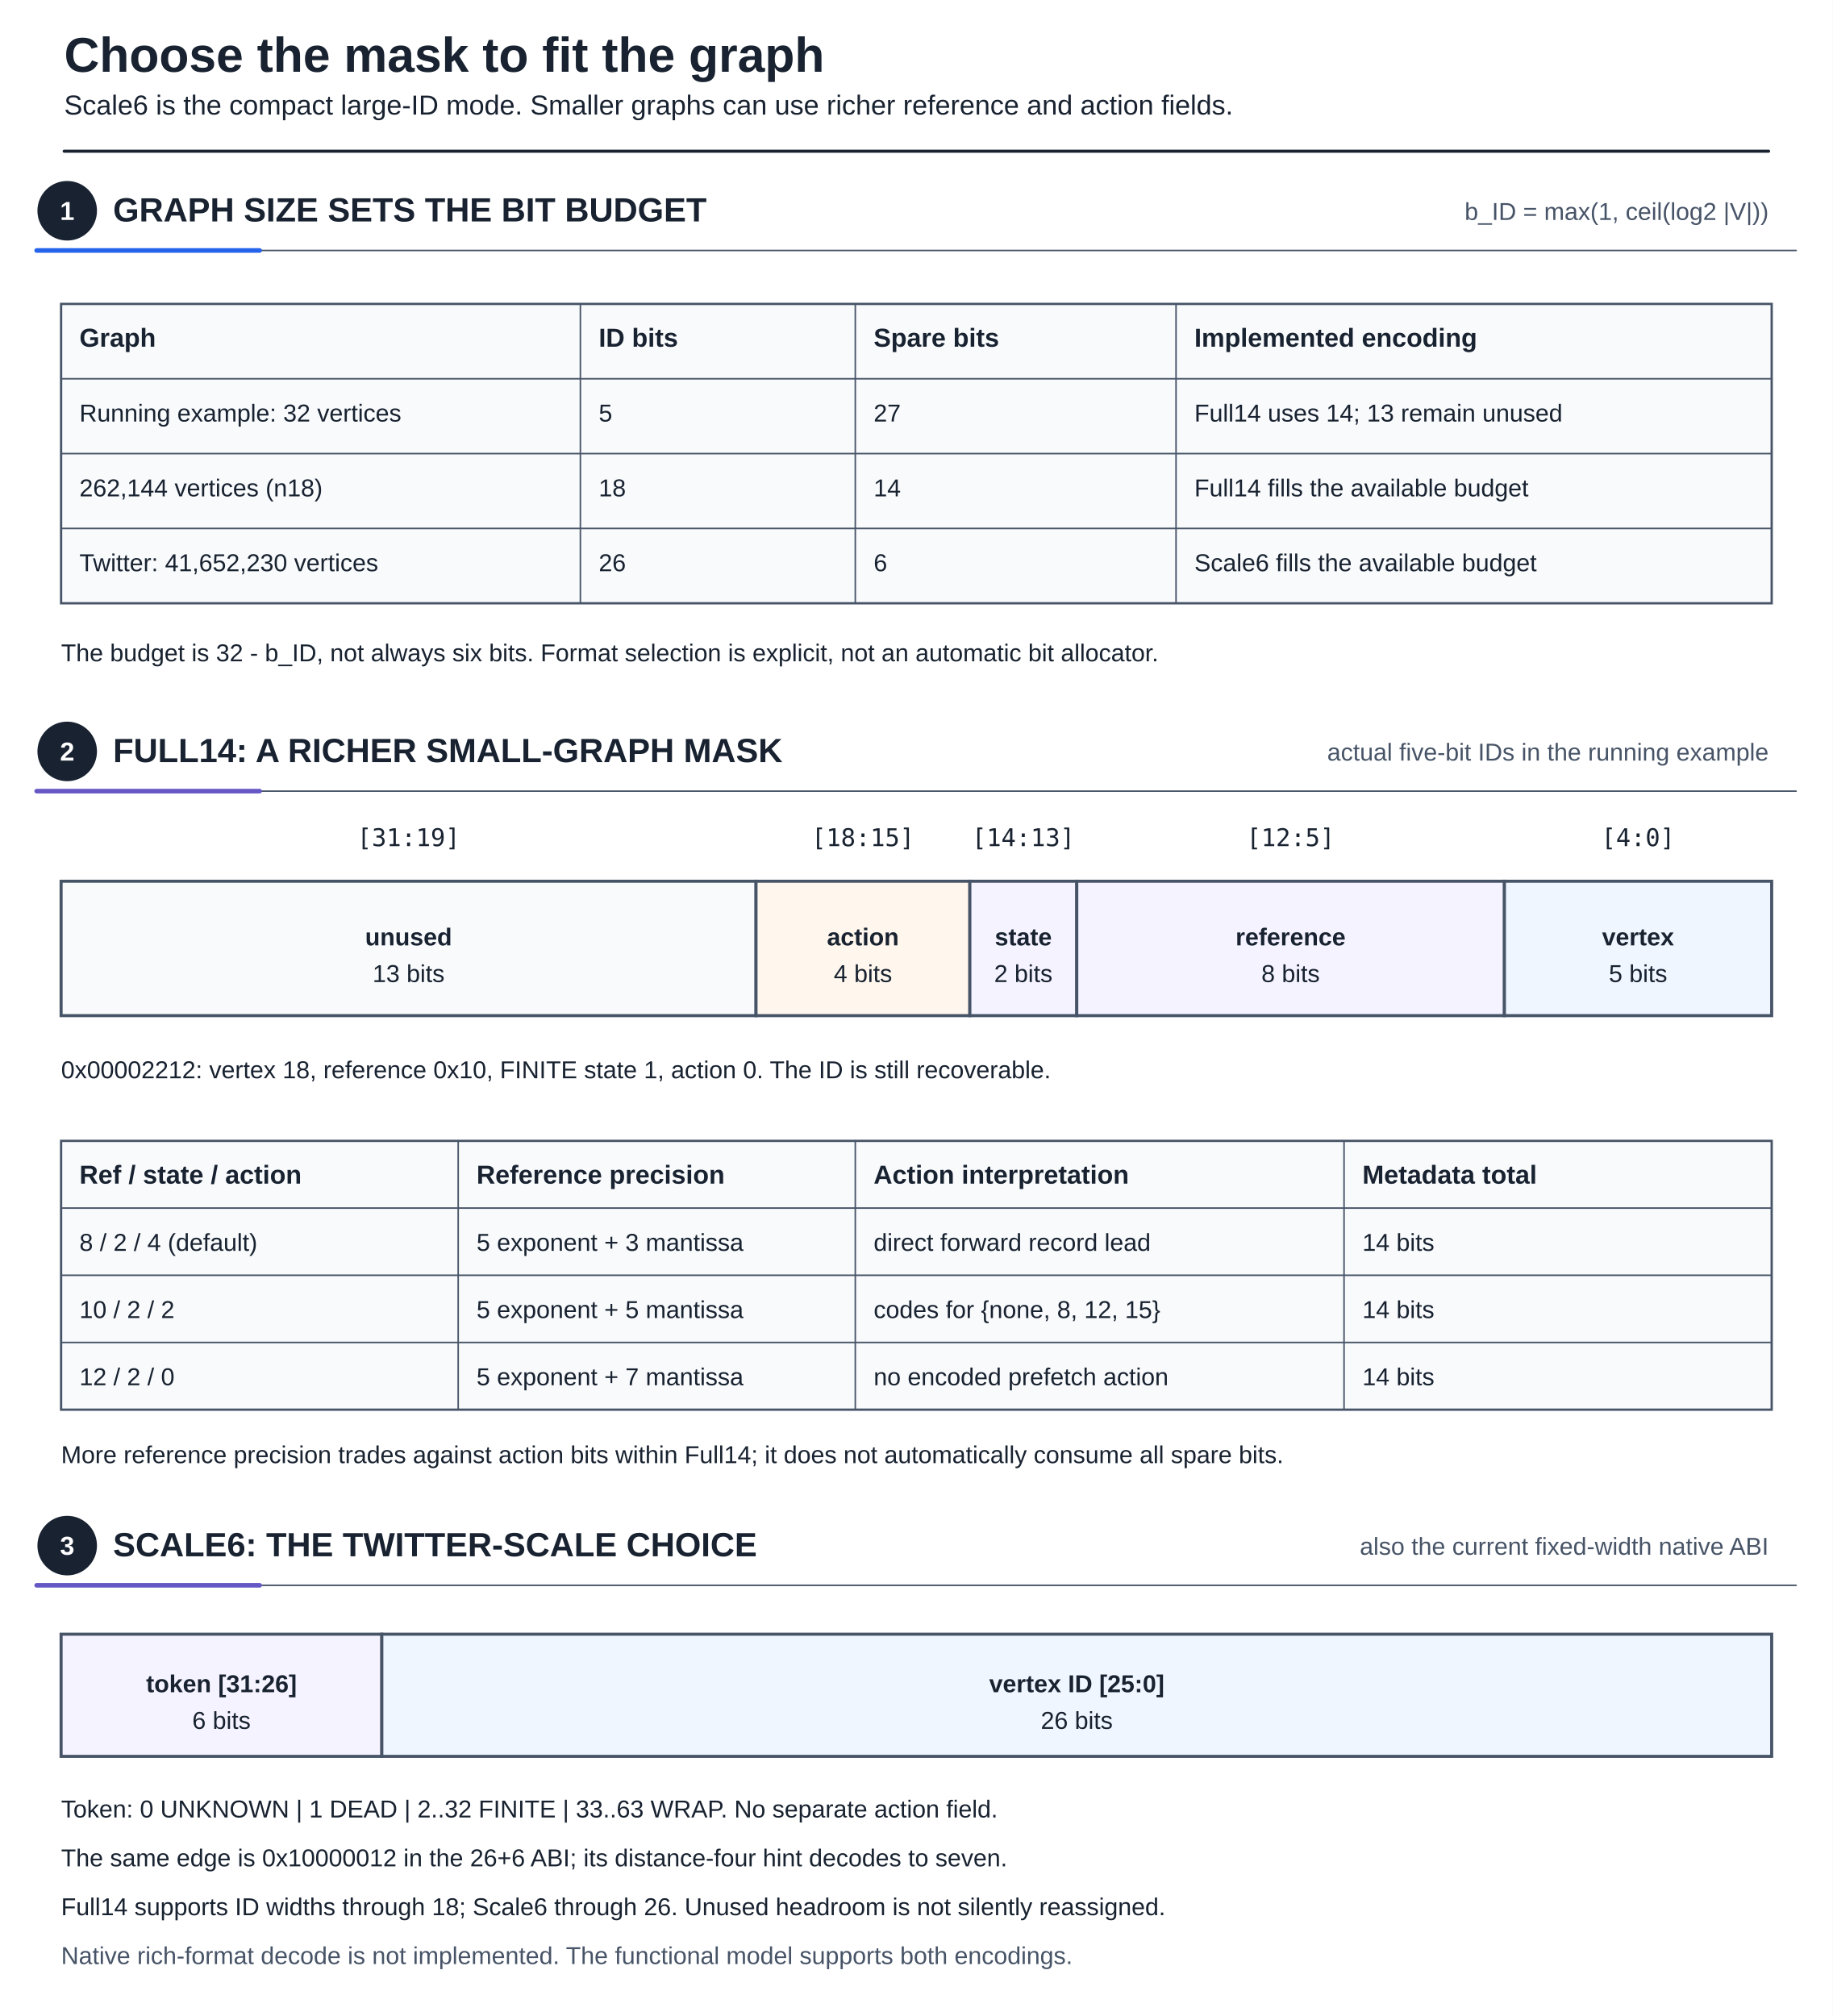
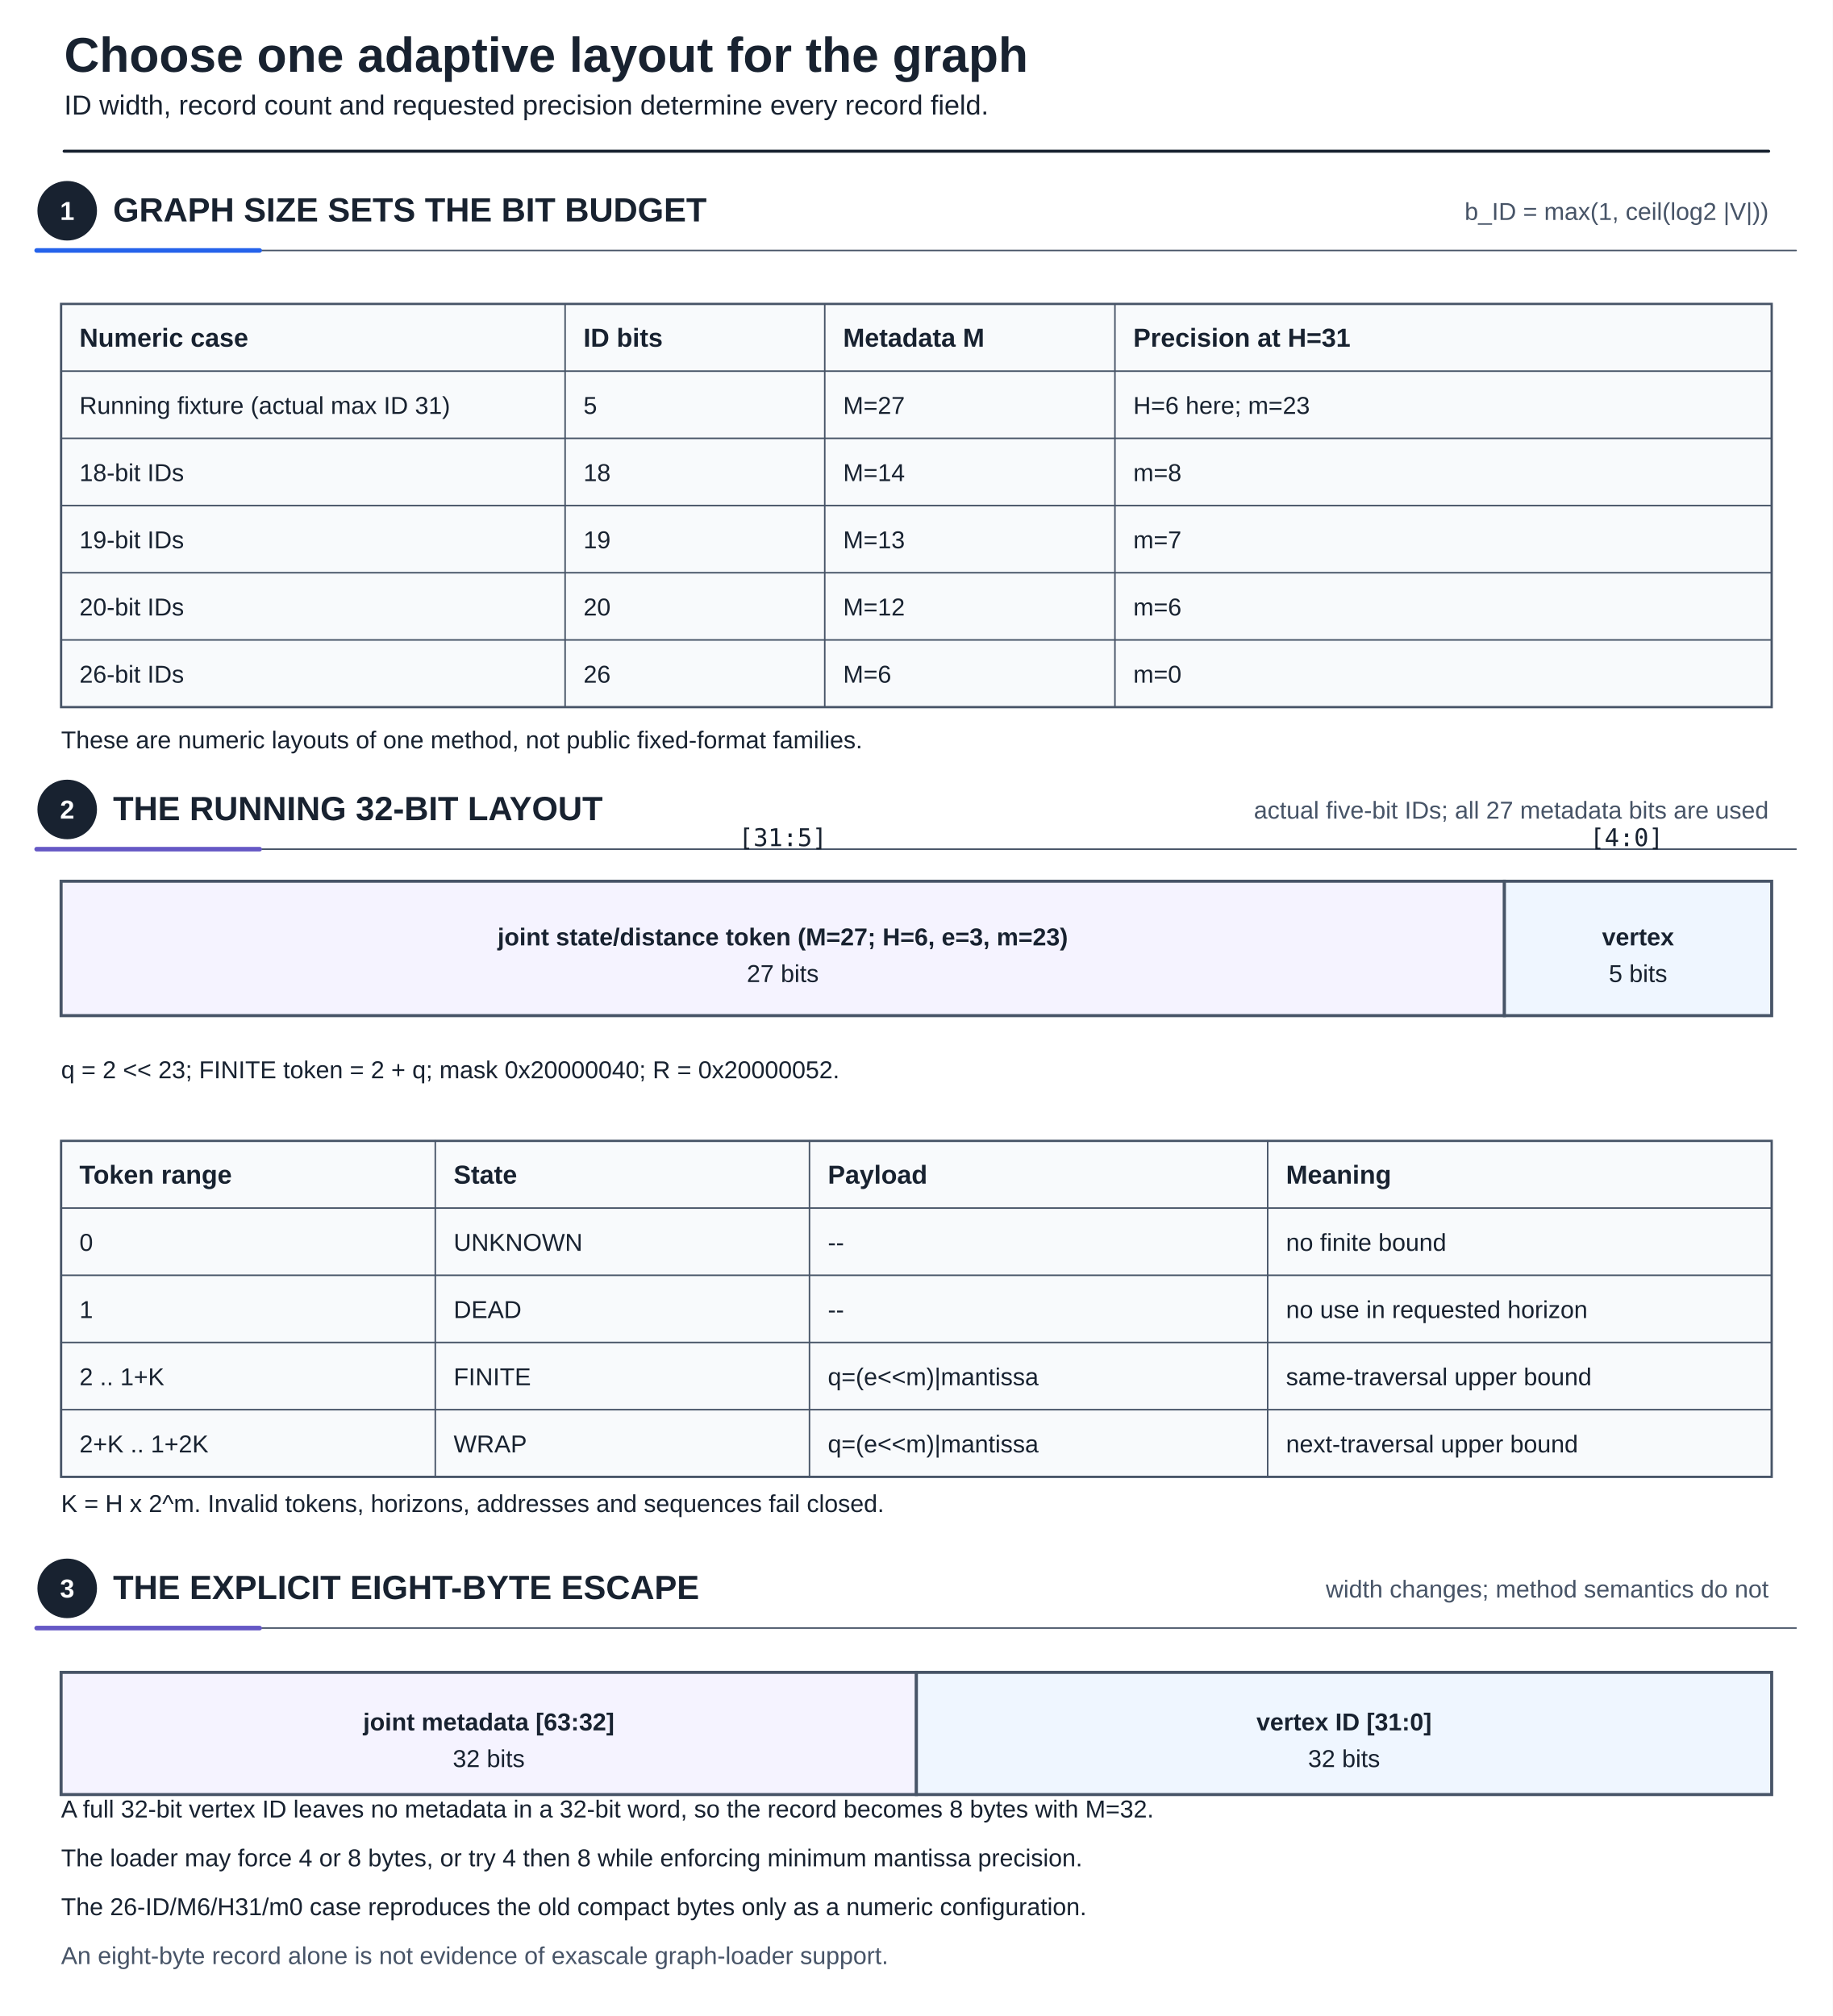
<svg xmlns="http://www.w3.org/2000/svg" width="1200" height="1320" viewBox="0 0 1200 1320" role="img" aria-labelledby="title desc" fill="#182230" data-figure-schema="ecg-public/v1">
  <defs>
    <marker id="arrow-blue" viewBox="0 0 10 8" markerWidth="11" markerHeight="8" refX="10" refY="4" orient="auto" markerUnits="userSpaceOnUse">
      <path d="M0 0 L10 4 L0 8 Z" fill="#2563EB" />
    </marker>
    <marker id="arrow-green" viewBox="0 0 10 8" markerWidth="11" markerHeight="8" refX="10" refY="4" orient="auto" markerUnits="userSpaceOnUse">
      <path d="M0 0 L10 4 L0 8 Z" fill="#0F8A72" />
    </marker>
    <marker id="arrow-amber" viewBox="0 0 10 8" markerWidth="11" markerHeight="8" refX="10" refY="4" orient="auto" markerUnits="userSpaceOnUse">
      <path d="M0 0 L10 4 L0 8 Z" fill="#C56A13" />
    </marker>
    <marker id="arrow-red" viewBox="0 0 10 8" markerWidth="11" markerHeight="8" refX="10" refY="4" orient="auto" markerUnits="userSpaceOnUse">
      <path d="M0 0 L10 4 L0 8 Z" fill="#C63C4A" />
    </marker>
    <marker id="arrow-purple" viewBox="0 0 10 8" markerWidth="11" markerHeight="8" refX="10" refY="4" orient="auto" markerUnits="userSpaceOnUse">
      <path d="M0 0 L10 4 L0 8 Z" fill="#6558C5" />
    </marker>
    <marker id="arrow-gray" viewBox="0 0 10 8" markerWidth="11" markerHeight="8" refX="10" refY="4" orient="auto" markerUnits="userSpaceOnUse">
      <path d="M0 0 L10 4 L0 8 Z" fill="#98A2B3" />
    </marker>
    <marker id="arrow-ink" viewBox="0 0 10 8" markerWidth="11" markerHeight="8" refX="10" refY="4" orient="auto" markerUnits="userSpaceOnUse">
      <path d="M0 0 L10 4 L0 8 Z" fill="#182230" />
    </marker>
    <style>
      :root { color-scheme: light dark; }
      @media (prefers-color-scheme: dark) {
        [fill="#FFFFFF"]{fill:#111827}[stroke="#FFFFFF"]{stroke:#111827}
        [fill="#F8FAFC"]{fill:#172033}[stroke="#F8FAFC"]{stroke:#172033}
        [fill="#EFF6FF"]{fill:#172554}[stroke="#EFF6FF"]{stroke:#172554}
        [fill="#ECFDF5"]{fill:#073B34}[stroke="#ECFDF5"]{stroke:#073B34}
        [fill="#FFF7ED"]{fill:#422A12}[stroke="#FFF7ED"]{stroke:#422A12}
        [fill="#FFF1F2"]{fill:#421B22}[stroke="#FFF1F2"]{stroke:#421B22}
        [fill="#F5F3FF"]{fill:#292349}[stroke="#F5F3FF"]{stroke:#292349}
        [fill="#182230"]{fill:#F8FAFC}[stroke="#182230"]{stroke:#F8FAFC}
        [fill="#475467"]{fill:#94A3B8}[stroke="#475467"]{stroke:#94A3B8}
        [fill="#98A2B3"]{fill:#A8B0BF}[stroke="#98A2B3"]{stroke:#A8B0BF}
        [fill="#2563EB"]{fill:#7FB0FF}[stroke="#2563EB"]{stroke:#7FB0FF}
        [fill="#0F8A72"]{fill:#5ED0B0}[stroke="#0F8A72"]{stroke:#5ED0B0}
        [fill="#C56A13"]{fill:#F0B36A}[stroke="#C56A13"]{stroke:#F0B36A}
        [fill="#6558C5"]{fill:#ADA4FF}[stroke="#6558C5"]{stroke:#ADA4FF}
        [fill="#C63C4A"]{fill:#F48B98}[stroke="#C63C4A"]{stroke:#F48B98}
      }
      .sans{font-family:"Liberation Sans","DejaVu Sans",Arial,sans-serif}
      .mono{font-family:"DejaVu Sans Mono","Liberation Mono",Consolas,monospace}
      .title{font-size:32px;font-weight:700}
      .subtitle{font-size:18px}
      .heading{font-size:22px;font-weight:700}
      .label{font-size:17px;font-weight:700}
      .body{font-size:16px}
</style>
  </defs>
  <rect x="0" y="0" width="1200" height="1320" fill="#FFFFFF" />
-   <text x="42" y="47" text-anchor="start" class="sans title" fill="#182230" font-weight="700">Choose the mask to fit the graph</text>
-   <text x="42" y="75" text-anchor="start" class="sans subtitle" fill="#182230">Scale6 is the compact large-ID mode. Smaller graphs can use richer reference and action fields.</text>
+   <text x="42" y="47" text-anchor="start" class="sans title" fill="#182230" font-weight="700">Choose one adaptive layout for the graph</text>
+   <text x="42" y="75" text-anchor="start" class="sans subtitle" fill="#182230">ID width, record count and requested precision determine every record field.</text>
  <line x1="42" y1="99" x2="1158" y2="99" stroke="#182230" stroke-width="2" stroke-linecap="round" vector-effect="non-scaling-stroke" />
  <circle cx="44" cy="138" r="19" fill="#182230" stroke="#182230" stroke-width="1" />
  <text x="44" y="144" text-anchor="middle" class="sans label" fill="#FFFFFF" font-weight="700">1</text>
  <text x="74" y="145" text-anchor="start" class="sans heading" fill="#182230" font-weight="700">GRAPH SIZE SETS THE BIT BUDGET</text>
  <text x="1158" y="144" text-anchor="end" class="sans body" fill="#475467">b_ID = max(1, ceil(log2 |V|))</text>
  <line x1="24" y1="164" x2="1176" y2="164" stroke="#475467" stroke-width="1" stroke-linecap="round" vector-effect="non-scaling-stroke" />
  <line x1="24" y1="164" x2="170" y2="164" stroke="#2563EB" stroke-width="3" stroke-linecap="round" vector-effect="non-scaling-stroke" />
-   <rect x="40" y="199" width="1120" height="196" rx="0" fill="#F8FAFC" stroke="#475467" stroke-width="1.5" data-shape="rect" data-x="40" data-y="199" data-width="1120" data-height="196" />
-   <line x1="40" y1="248.0" x2="1160" y2="248.0" stroke="#475467" stroke-width="1" stroke-linecap="round" vector-effect="non-scaling-stroke" />
-   <line x1="40" y1="297.0" x2="1160" y2="297.0" stroke="#475467" stroke-width="1" stroke-linecap="round" vector-effect="non-scaling-stroke" />
-   <line x1="40" y1="346.0" x2="1160" y2="346.0" stroke="#475467" stroke-width="1" stroke-linecap="round" vector-effect="non-scaling-stroke" />
-   <text x="52" y="227" text-anchor="start" class="sans label" fill="#182230" font-weight="700">Graph</text>
-   <text x="52" y="276" text-anchor="start" class="sans body" fill="#182230">Running example: 32 vertices</text>
-   <text x="52" y="325" text-anchor="start" class="sans body" fill="#182230">262,144 vertices (n18)</text>
-   <text x="52" y="374" text-anchor="start" class="sans body" fill="#182230">Twitter: 41,652,230 vertices</text>
-   <line x1="380" y1="199" x2="380" y2="395" stroke="#475467" stroke-width="1" stroke-linecap="round" vector-effect="non-scaling-stroke" />
-   <text x="392" y="227" text-anchor="start" class="sans label" fill="#182230" font-weight="700">ID bits</text>
-   <text x="392" y="276" text-anchor="start" class="sans body" fill="#182230">5</text>
-   <text x="392" y="325" text-anchor="start" class="sans body" fill="#182230">18</text>
-   <text x="392" y="374" text-anchor="start" class="sans body" fill="#182230">26</text>
-   <line x1="560" y1="199" x2="560" y2="395" stroke="#475467" stroke-width="1" stroke-linecap="round" vector-effect="non-scaling-stroke" />
-   <text x="572" y="227" text-anchor="start" class="sans label" fill="#182230" font-weight="700">Spare bits</text>
-   <text x="572" y="276" text-anchor="start" class="sans body" fill="#182230">27</text>
-   <text x="572" y="325" text-anchor="start" class="sans body" fill="#182230">14</text>
-   <text x="572" y="374" text-anchor="start" class="sans body" fill="#182230">6</text>
-   <line x1="770" y1="199" x2="770" y2="395" stroke="#475467" stroke-width="1" stroke-linecap="round" vector-effect="non-scaling-stroke" />
-   <text x="782" y="227" text-anchor="start" class="sans label" fill="#182230" font-weight="700">Implemented encoding</text>
-   <text x="782" y="276" text-anchor="start" class="sans body" fill="#182230">Full14 uses 14; 13 remain unused</text>
-   <text x="782" y="325" text-anchor="start" class="sans body" fill="#182230">Full14 fills the available budget</text>
-   <text x="782" y="374" text-anchor="start" class="sans body" fill="#182230">Scale6 fills the available budget</text>
-   <text x="40" y="433" text-anchor="start" class="sans body" fill="#182230">The budget is 32 - b_ID, not always six bits. Format selection is explicit, not an automatic bit allocator.</text>
-   <circle cx="44" cy="492" r="19" fill="#182230" stroke="#182230" stroke-width="1" />
-   <text x="44" y="498" text-anchor="middle" class="sans label" fill="#FFFFFF" font-weight="700">2</text>
-   <text x="74" y="499" text-anchor="start" class="sans heading" fill="#182230" font-weight="700">FULL14: A RICHER SMALL-GRAPH MASK</text>
-   <text x="1158" y="498" text-anchor="end" class="sans body" fill="#475467">actual five-bit IDs in the running example</text>
-   <line x1="24" y1="518" x2="1176" y2="518" stroke="#475467" stroke-width="1" stroke-linecap="round" vector-effect="non-scaling-stroke" />
-   <line x1="24" y1="518" x2="170" y2="518" stroke="#6558C5" stroke-width="3" stroke-linecap="round" vector-effect="non-scaling-stroke" />
-   <text x="267.5" y="554" text-anchor="middle" class="mono body" fill="#182230">[31:19]</text>
-   <text x="565" y="554" text-anchor="middle" class="mono body" fill="#182230">[18:15]</text>
-   <text x="670" y="554" text-anchor="middle" class="mono body" fill="#182230">[14:13]</text>
-   <text x="845" y="554" text-anchor="middle" class="mono body" fill="#182230">[12:5]</text>
-   <text x="1072.5" y="554" text-anchor="middle" class="mono body" fill="#182230">[4:0]</text>
-   <rect x="40" y="577" width="455.0" height="88" rx="0" fill="#F8FAFC" stroke="#475467" stroke-width="2" data-shape="rect" data-x="40" data-y="577" data-width="455.0" data-height="88" />
-   <text x="267.5" y="619.0" text-anchor="middle" class="sans body" fill="#182230" font-weight="700">unused</text>
-   <text x="267.5" y="643.0" text-anchor="middle" class="sans body" fill="#182230">13 bits</text>
-   <rect x="495.0" y="577" width="140.0" height="88" rx="0" fill="#FFF7ED" stroke="#475467" stroke-width="2" data-shape="rect" data-x="495.0" data-y="577" data-width="140.0" data-height="88" />
-   <text x="565.0" y="619.0" text-anchor="middle" class="sans body" fill="#182230" font-weight="700">action</text>
-   <text x="565.0" y="643.0" text-anchor="middle" class="sans body" fill="#182230">4 bits</text>
-   <rect x="635.0" y="577" width="70.0" height="88" rx="0" fill="#F5F3FF" stroke="#475467" stroke-width="2" data-shape="rect" data-x="635.0" data-y="577" data-width="70.0" data-height="88" />
-   <text x="670.0" y="619.0" text-anchor="middle" class="sans body" fill="#182230" font-weight="700">state</text>
-   <text x="670.0" y="643.0" text-anchor="middle" class="sans body" fill="#182230">2 bits</text>
-   <rect x="705.0" y="577" width="280.0" height="88" rx="0" fill="#F5F3FF" stroke="#475467" stroke-width="2" data-shape="rect" data-x="705.0" data-y="577" data-width="280.0" data-height="88" />
-   <text x="845.0" y="619.0" text-anchor="middle" class="sans body" fill="#182230" font-weight="700">reference</text>
-   <text x="845.0" y="643.0" text-anchor="middle" class="sans body" fill="#182230">8 bits</text>
+   <rect x="40" y="199" width="1120" height="264" rx="0" fill="#F8FAFC" stroke="#475467" stroke-width="1.5" data-shape="rect" data-x="40" data-y="199" data-width="1120" data-height="264" />
+   <line x1="40" y1="243.0" x2="1160" y2="243.0" stroke="#475467" stroke-width="1" stroke-linecap="round" vector-effect="non-scaling-stroke" />
+   <line x1="40" y1="287.0" x2="1160" y2="287.0" stroke="#475467" stroke-width="1" stroke-linecap="round" vector-effect="non-scaling-stroke" />
+   <line x1="40" y1="331.0" x2="1160" y2="331.0" stroke="#475467" stroke-width="1" stroke-linecap="round" vector-effect="non-scaling-stroke" />
+   <line x1="40" y1="375.0" x2="1160" y2="375.0" stroke="#475467" stroke-width="1" stroke-linecap="round" vector-effect="non-scaling-stroke" />
+   <line x1="40" y1="419.0" x2="1160" y2="419.0" stroke="#475467" stroke-width="1" stroke-linecap="round" vector-effect="non-scaling-stroke" />
+   <text x="52" y="227" text-anchor="start" class="sans label" fill="#182230" font-weight="700">Numeric case</text>
+   <text x="52" y="271" text-anchor="start" class="sans body" fill="#182230">Running fixture (actual max ID 31)</text>
+   <text x="52" y="315" text-anchor="start" class="sans body" fill="#182230">18-bit IDs</text>
+   <text x="52" y="359" text-anchor="start" class="sans body" fill="#182230">19-bit IDs</text>
+   <text x="52" y="403" text-anchor="start" class="sans body" fill="#182230">20-bit IDs</text>
+   <text x="52" y="447" text-anchor="start" class="sans body" fill="#182230">26-bit IDs</text>
+   <line x1="370" y1="199" x2="370" y2="463" stroke="#475467" stroke-width="1" stroke-linecap="round" vector-effect="non-scaling-stroke" />
+   <text x="382" y="227" text-anchor="start" class="sans label" fill="#182230" font-weight="700">ID bits</text>
+   <text x="382" y="271" text-anchor="start" class="sans body" fill="#182230">5</text>
+   <text x="382" y="315" text-anchor="start" class="sans body" fill="#182230">18</text>
+   <text x="382" y="359" text-anchor="start" class="sans body" fill="#182230">19</text>
+   <text x="382" y="403" text-anchor="start" class="sans body" fill="#182230">20</text>
+   <text x="382" y="447" text-anchor="start" class="sans body" fill="#182230">26</text>
+   <line x1="540" y1="199" x2="540" y2="463" stroke="#475467" stroke-width="1" stroke-linecap="round" vector-effect="non-scaling-stroke" />
+   <text x="552" y="227" text-anchor="start" class="sans label" fill="#182230" font-weight="700">Metadata M</text>
+   <text x="552" y="271" text-anchor="start" class="sans body" fill="#182230">M=27</text>
+   <text x="552" y="315" text-anchor="start" class="sans body" fill="#182230">M=14</text>
+   <text x="552" y="359" text-anchor="start" class="sans body" fill="#182230">M=13</text>
+   <text x="552" y="403" text-anchor="start" class="sans body" fill="#182230">M=12</text>
+   <text x="552" y="447" text-anchor="start" class="sans body" fill="#182230">M=6</text>
+   <line x1="730" y1="199" x2="730" y2="463" stroke="#475467" stroke-width="1" stroke-linecap="round" vector-effect="non-scaling-stroke" />
+   <text x="742" y="227" text-anchor="start" class="sans label" fill="#182230" font-weight="700">Precision at H=31</text>
+   <text x="742" y="271" text-anchor="start" class="sans body" fill="#182230">H=6 here; m=23</text>
+   <text x="742" y="315" text-anchor="start" class="sans body" fill="#182230">m=8</text>
+   <text x="742" y="359" text-anchor="start" class="sans body" fill="#182230">m=7</text>
+   <text x="742" y="403" text-anchor="start" class="sans body" fill="#182230">m=6</text>
+   <text x="742" y="447" text-anchor="start" class="sans body" fill="#182230">m=0</text>
+   <text x="40" y="490" text-anchor="start" class="sans body" fill="#182230">These are numeric layouts of one method, not public fixed-format families.</text>
+   <circle cx="44" cy="530" r="19" fill="#182230" stroke="#182230" stroke-width="1" />
+   <text x="44" y="536" text-anchor="middle" class="sans label" fill="#FFFFFF" font-weight="700">2</text>
+   <text x="74" y="537" text-anchor="start" class="sans heading" fill="#182230" font-weight="700">THE RUNNING 32-BIT LAYOUT</text>
+   <text x="1158" y="536" text-anchor="end" class="sans body" fill="#475467">actual five-bit IDs; all 27 metadata bits are used</text>
+   <line x1="24" y1="556" x2="1176" y2="556" stroke="#475467" stroke-width="1" stroke-linecap="round" vector-effect="non-scaling-stroke" />
+   <line x1="24" y1="556" x2="170" y2="556" stroke="#6558C5" stroke-width="3" stroke-linecap="round" vector-effect="non-scaling-stroke" />
+   <text x="512.5" y="554" text-anchor="middle" class="mono body" fill="#182230">[31:5]</text>
+   <text x="1065" y="554" text-anchor="middle" class="mono body" fill="#182230">[4:0]</text>
+   <rect x="40" y="577" width="945.0" height="88" rx="0" fill="#F5F3FF" stroke="#475467" stroke-width="2" data-shape="rect" data-x="40" data-y="577" data-width="945.0" data-height="88" />
+   <text x="512.5" y="619.0" text-anchor="middle" class="sans body" fill="#182230" font-weight="700">joint state/distance token (M=27; H=6, e=3, m=23)</text>
+   <text x="512.5" y="643.0" text-anchor="middle" class="sans body" fill="#182230">27 bits</text>
  <rect x="985.0" y="577" width="175.0" height="88" rx="0" fill="#EFF6FF" stroke="#475467" stroke-width="2" data-shape="rect" data-x="985.0" data-y="577" data-width="175.0" data-height="88" />
  <text x="1072.5" y="619.0" text-anchor="middle" class="sans body" fill="#182230" font-weight="700">vertex</text>
  <text x="1072.5" y="643.0" text-anchor="middle" class="sans body" fill="#182230">5 bits</text>
-   <text x="40" y="706" text-anchor="start" class="sans body" fill="#182230">0x00002212: vertex 18, reference 0x10, FINITE state 1, action 0. The ID is still recoverable.</text>
-   <rect x="40" y="747" width="1120" height="176" rx="0" fill="#F8FAFC" stroke="#475467" stroke-width="1.5" data-shape="rect" data-x="40" data-y="747" data-width="1120" data-height="176" />
+   <text x="40" y="706" text-anchor="start" class="sans body" fill="#182230">q = 2 &lt;&lt; 23; FINITE token = 2 + q; mask 0x20000040; R = 0x20000052.</text>
+   <rect x="40" y="747" width="1120" height="220" rx="0" fill="#F8FAFC" stroke="#475467" stroke-width="1.5" data-shape="rect" data-x="40" data-y="747" data-width="1120" data-height="220" />
  <line x1="40" y1="791.0" x2="1160" y2="791.0" stroke="#475467" stroke-width="1" stroke-linecap="round" vector-effect="non-scaling-stroke" />
  <line x1="40" y1="835.0" x2="1160" y2="835.0" stroke="#475467" stroke-width="1" stroke-linecap="round" vector-effect="non-scaling-stroke" />
  <line x1="40" y1="879.0" x2="1160" y2="879.0" stroke="#475467" stroke-width="1" stroke-linecap="round" vector-effect="non-scaling-stroke" />
-   <text x="52" y="775" text-anchor="start" class="sans label" fill="#182230" font-weight="700">Ref / state / action</text>
-   <text x="52" y="819" text-anchor="start" class="sans body" fill="#182230">8 / 2 / 4 (default)</text>
-   <text x="52" y="863" text-anchor="start" class="sans body" fill="#182230">10 / 2 / 2</text>
-   <text x="52" y="907" text-anchor="start" class="sans body" fill="#182230">12 / 2 / 0</text>
-   <line x1="300" y1="747" x2="300" y2="923" stroke="#475467" stroke-width="1" stroke-linecap="round" vector-effect="non-scaling-stroke" />
-   <text x="312" y="775" text-anchor="start" class="sans label" fill="#182230" font-weight="700">Reference precision</text>
-   <text x="312" y="819" text-anchor="start" class="sans body" fill="#182230">5 exponent + 3 mantissa</text>
-   <text x="312" y="863" text-anchor="start" class="sans body" fill="#182230">5 exponent + 5 mantissa</text>
-   <text x="312" y="907" text-anchor="start" class="sans body" fill="#182230">5 exponent + 7 mantissa</text>
-   <line x1="560" y1="747" x2="560" y2="923" stroke="#475467" stroke-width="1" stroke-linecap="round" vector-effect="non-scaling-stroke" />
-   <text x="572" y="775" text-anchor="start" class="sans label" fill="#182230" font-weight="700">Action interpretation</text>
-   <text x="572" y="819" text-anchor="start" class="sans body" fill="#182230">direct forward record lead</text>
-   <text x="572" y="863" text-anchor="start" class="sans body" fill="#182230">codes for {none, 8, 12, 15}</text>
-   <text x="572" y="907" text-anchor="start" class="sans body" fill="#182230">no encoded prefetch action</text>
-   <line x1="880" y1="747" x2="880" y2="923" stroke="#475467" stroke-width="1" stroke-linecap="round" vector-effect="non-scaling-stroke" />
-   <text x="892" y="775" text-anchor="start" class="sans label" fill="#182230" font-weight="700">Metadata total</text>
-   <text x="892" y="819" text-anchor="start" class="sans body" fill="#182230">14 bits</text>
-   <text x="892" y="863" text-anchor="start" class="sans body" fill="#182230">14 bits</text>
-   <text x="892" y="907" text-anchor="start" class="sans body" fill="#182230">14 bits</text>
-   <text x="40" y="958" text-anchor="start" class="sans body" fill="#182230">More reference precision trades against action bits within Full14; it does not automatically consume all spare bits.</text>
-   <circle cx="44" cy="1012" r="19" fill="#182230" stroke="#182230" stroke-width="1" />
-   <text x="44" y="1018" text-anchor="middle" class="sans label" fill="#FFFFFF" font-weight="700">3</text>
-   <text x="74" y="1019" text-anchor="start" class="sans heading" fill="#182230" font-weight="700">SCALE6: THE TWITTER-SCALE CHOICE</text>
-   <text x="1158" y="1018" text-anchor="end" class="sans body" fill="#475467">also the current fixed-width native ABI</text>
-   <line x1="24" y1="1038" x2="1176" y2="1038" stroke="#475467" stroke-width="1" stroke-linecap="round" vector-effect="non-scaling-stroke" />
-   <line x1="24" y1="1038" x2="170" y2="1038" stroke="#6558C5" stroke-width="3" stroke-linecap="round" vector-effect="non-scaling-stroke" />
-   <rect x="40" y="1070" width="210.0" height="80" rx="0" fill="#F5F3FF" stroke="#475467" stroke-width="2" data-shape="rect" data-x="40" data-y="1070" data-width="210.0" data-height="80" />
-   <text x="145.0" y="1108.0" text-anchor="middle" class="sans body" fill="#182230" font-weight="700">token [31:26]</text>
-   <text x="145.0" y="1132.0" text-anchor="middle" class="sans body" fill="#182230">6 bits</text>
-   <rect x="250.0" y="1070" width="910.0" height="80" rx="0" fill="#EFF6FF" stroke="#475467" stroke-width="2" data-shape="rect" data-x="250.0" data-y="1070" data-width="910.0" data-height="80" />
-   <text x="705.0" y="1108.0" text-anchor="middle" class="sans body" fill="#182230" font-weight="700">vertex ID [25:0]</text>
-   <text x="705.0" y="1132.0" text-anchor="middle" class="sans body" fill="#182230">26 bits</text>
-   <text x="40" y="1190" text-anchor="start" class="sans body" fill="#182230">Token: 0 UNKNOWN | 1 DEAD | 2..32 FINITE | 33..63 WRAP. No separate action field.</text>
-   <text x="40" y="1222" text-anchor="start" class="sans body" fill="#182230">The same edge is 0x10000012 in the 26+6 ABI; its distance-four hint decodes to seven.</text>
-   <text x="40" y="1254" text-anchor="start" class="sans body" fill="#182230">Full14 supports ID widths through 18; Scale6 through 26. Unused headroom is not silently reassigned.</text>
-   <text x="40" y="1286" text-anchor="start" class="sans body" fill="#475467">Native rich-format decode is not implemented. The functional model supports both encodings.</text>
+   <line x1="40" y1="923.0" x2="1160" y2="923.0" stroke="#475467" stroke-width="1" stroke-linecap="round" vector-effect="non-scaling-stroke" />
+   <text x="52" y="775" text-anchor="start" class="sans label" fill="#182230" font-weight="700">Token range</text>
+   <text x="52" y="819" text-anchor="start" class="sans body" fill="#182230">0</text>
+   <text x="52" y="863" text-anchor="start" class="sans body" fill="#182230">1</text>
+   <text x="52" y="907" text-anchor="start" class="sans body" fill="#182230">2 .. 1+K</text>
+   <text x="52" y="951" text-anchor="start" class="sans body" fill="#182230">2+K .. 1+2K</text>
+   <line x1="285" y1="747" x2="285" y2="967" stroke="#475467" stroke-width="1" stroke-linecap="round" vector-effect="non-scaling-stroke" />
+   <text x="297" y="775" text-anchor="start" class="sans label" fill="#182230" font-weight="700">State</text>
+   <text x="297" y="819" text-anchor="start" class="sans body" fill="#182230">UNKNOWN</text>
+   <text x="297" y="863" text-anchor="start" class="sans body" fill="#182230">DEAD</text>
+   <text x="297" y="907" text-anchor="start" class="sans body" fill="#182230">FINITE</text>
+   <text x="297" y="951" text-anchor="start" class="sans body" fill="#182230">WRAP</text>
+   <line x1="530" y1="747" x2="530" y2="967" stroke="#475467" stroke-width="1" stroke-linecap="round" vector-effect="non-scaling-stroke" />
+   <text x="542" y="775" text-anchor="start" class="sans label" fill="#182230" font-weight="700">Payload</text>
+   <text x="542" y="819" text-anchor="start" class="sans body" fill="#182230">--</text>
+   <text x="542" y="863" text-anchor="start" class="sans body" fill="#182230">--</text>
+   <text x="542" y="907" text-anchor="start" class="sans body" fill="#182230">q=(e&lt;&lt;m)|mantissa</text>
+   <text x="542" y="951" text-anchor="start" class="sans body" fill="#182230">q=(e&lt;&lt;m)|mantissa</text>
+   <line x1="830" y1="747" x2="830" y2="967" stroke="#475467" stroke-width="1" stroke-linecap="round" vector-effect="non-scaling-stroke" />
+   <text x="842" y="775" text-anchor="start" class="sans label" fill="#182230" font-weight="700">Meaning</text>
+   <text x="842" y="819" text-anchor="start" class="sans body" fill="#182230">no finite bound</text>
+   <text x="842" y="863" text-anchor="start" class="sans body" fill="#182230">no use in requested horizon</text>
+   <text x="842" y="907" text-anchor="start" class="sans body" fill="#182230">same-traversal upper bound</text>
+   <text x="842" y="951" text-anchor="start" class="sans body" fill="#182230">next-traversal upper bound</text>
+   <text x="40" y="990" text-anchor="start" class="sans body" fill="#182230">K = H x 2^m. Invalid tokens, horizons, addresses and sequences fail closed.</text>
+   <circle cx="44" cy="1040" r="19" fill="#182230" stroke="#182230" stroke-width="1" />
+   <text x="44" y="1046" text-anchor="middle" class="sans label" fill="#FFFFFF" font-weight="700">3</text>
+   <text x="74" y="1047" text-anchor="start" class="sans heading" fill="#182230" font-weight="700">THE EXPLICIT EIGHT-BYTE ESCAPE</text>
+   <text x="1158" y="1046" text-anchor="end" class="sans body" fill="#475467">width changes; method semantics do not</text>
+   <line x1="24" y1="1066" x2="1176" y2="1066" stroke="#475467" stroke-width="1" stroke-linecap="round" vector-effect="non-scaling-stroke" />
+   <line x1="24" y1="1066" x2="170" y2="1066" stroke="#6558C5" stroke-width="3" stroke-linecap="round" vector-effect="non-scaling-stroke" />
+   <rect x="40" y="1095" width="560.0" height="80" rx="0" fill="#F5F3FF" stroke="#475467" stroke-width="2" data-shape="rect" data-x="40" data-y="1095" data-width="560.0" data-height="80" />
+   <text x="320.0" y="1133.0" text-anchor="middle" class="sans body" fill="#182230" font-weight="700">joint metadata [63:32]</text>
+   <text x="320.0" y="1157.0" text-anchor="middle" class="sans body" fill="#182230">32 bits</text>
+   <rect x="600.0" y="1095" width="560.0" height="80" rx="0" fill="#EFF6FF" stroke="#475467" stroke-width="2" data-shape="rect" data-x="600.0" data-y="1095" data-width="560.0" data-height="80" />
+   <text x="880.0" y="1133.0" text-anchor="middle" class="sans body" fill="#182230" font-weight="700">vertex ID [31:0]</text>
+   <text x="880.0" y="1157.0" text-anchor="middle" class="sans body" fill="#182230">32 bits</text>
+   <text x="40" y="1190" text-anchor="start" class="sans body" fill="#182230">A full 32-bit vertex ID leaves no metadata in a 32-bit word, so the record becomes 8 bytes with M=32.</text>
+   <text x="40" y="1222" text-anchor="start" class="sans body" fill="#182230">The loader may force 4 or 8 bytes, or try 4 then 8 while enforcing minimum mantissa precision.</text>
+   <text x="40" y="1254" text-anchor="start" class="sans body" fill="#182230">The 26-ID/M6/H31/m0 case reproduces the old compact bytes only as a numeric configuration.</text>
+   <text x="40" y="1286" text-anchor="start" class="sans body" fill="#475467">An eight-byte record alone is not evidence of exascale graph-loader support.</text>
</svg>
